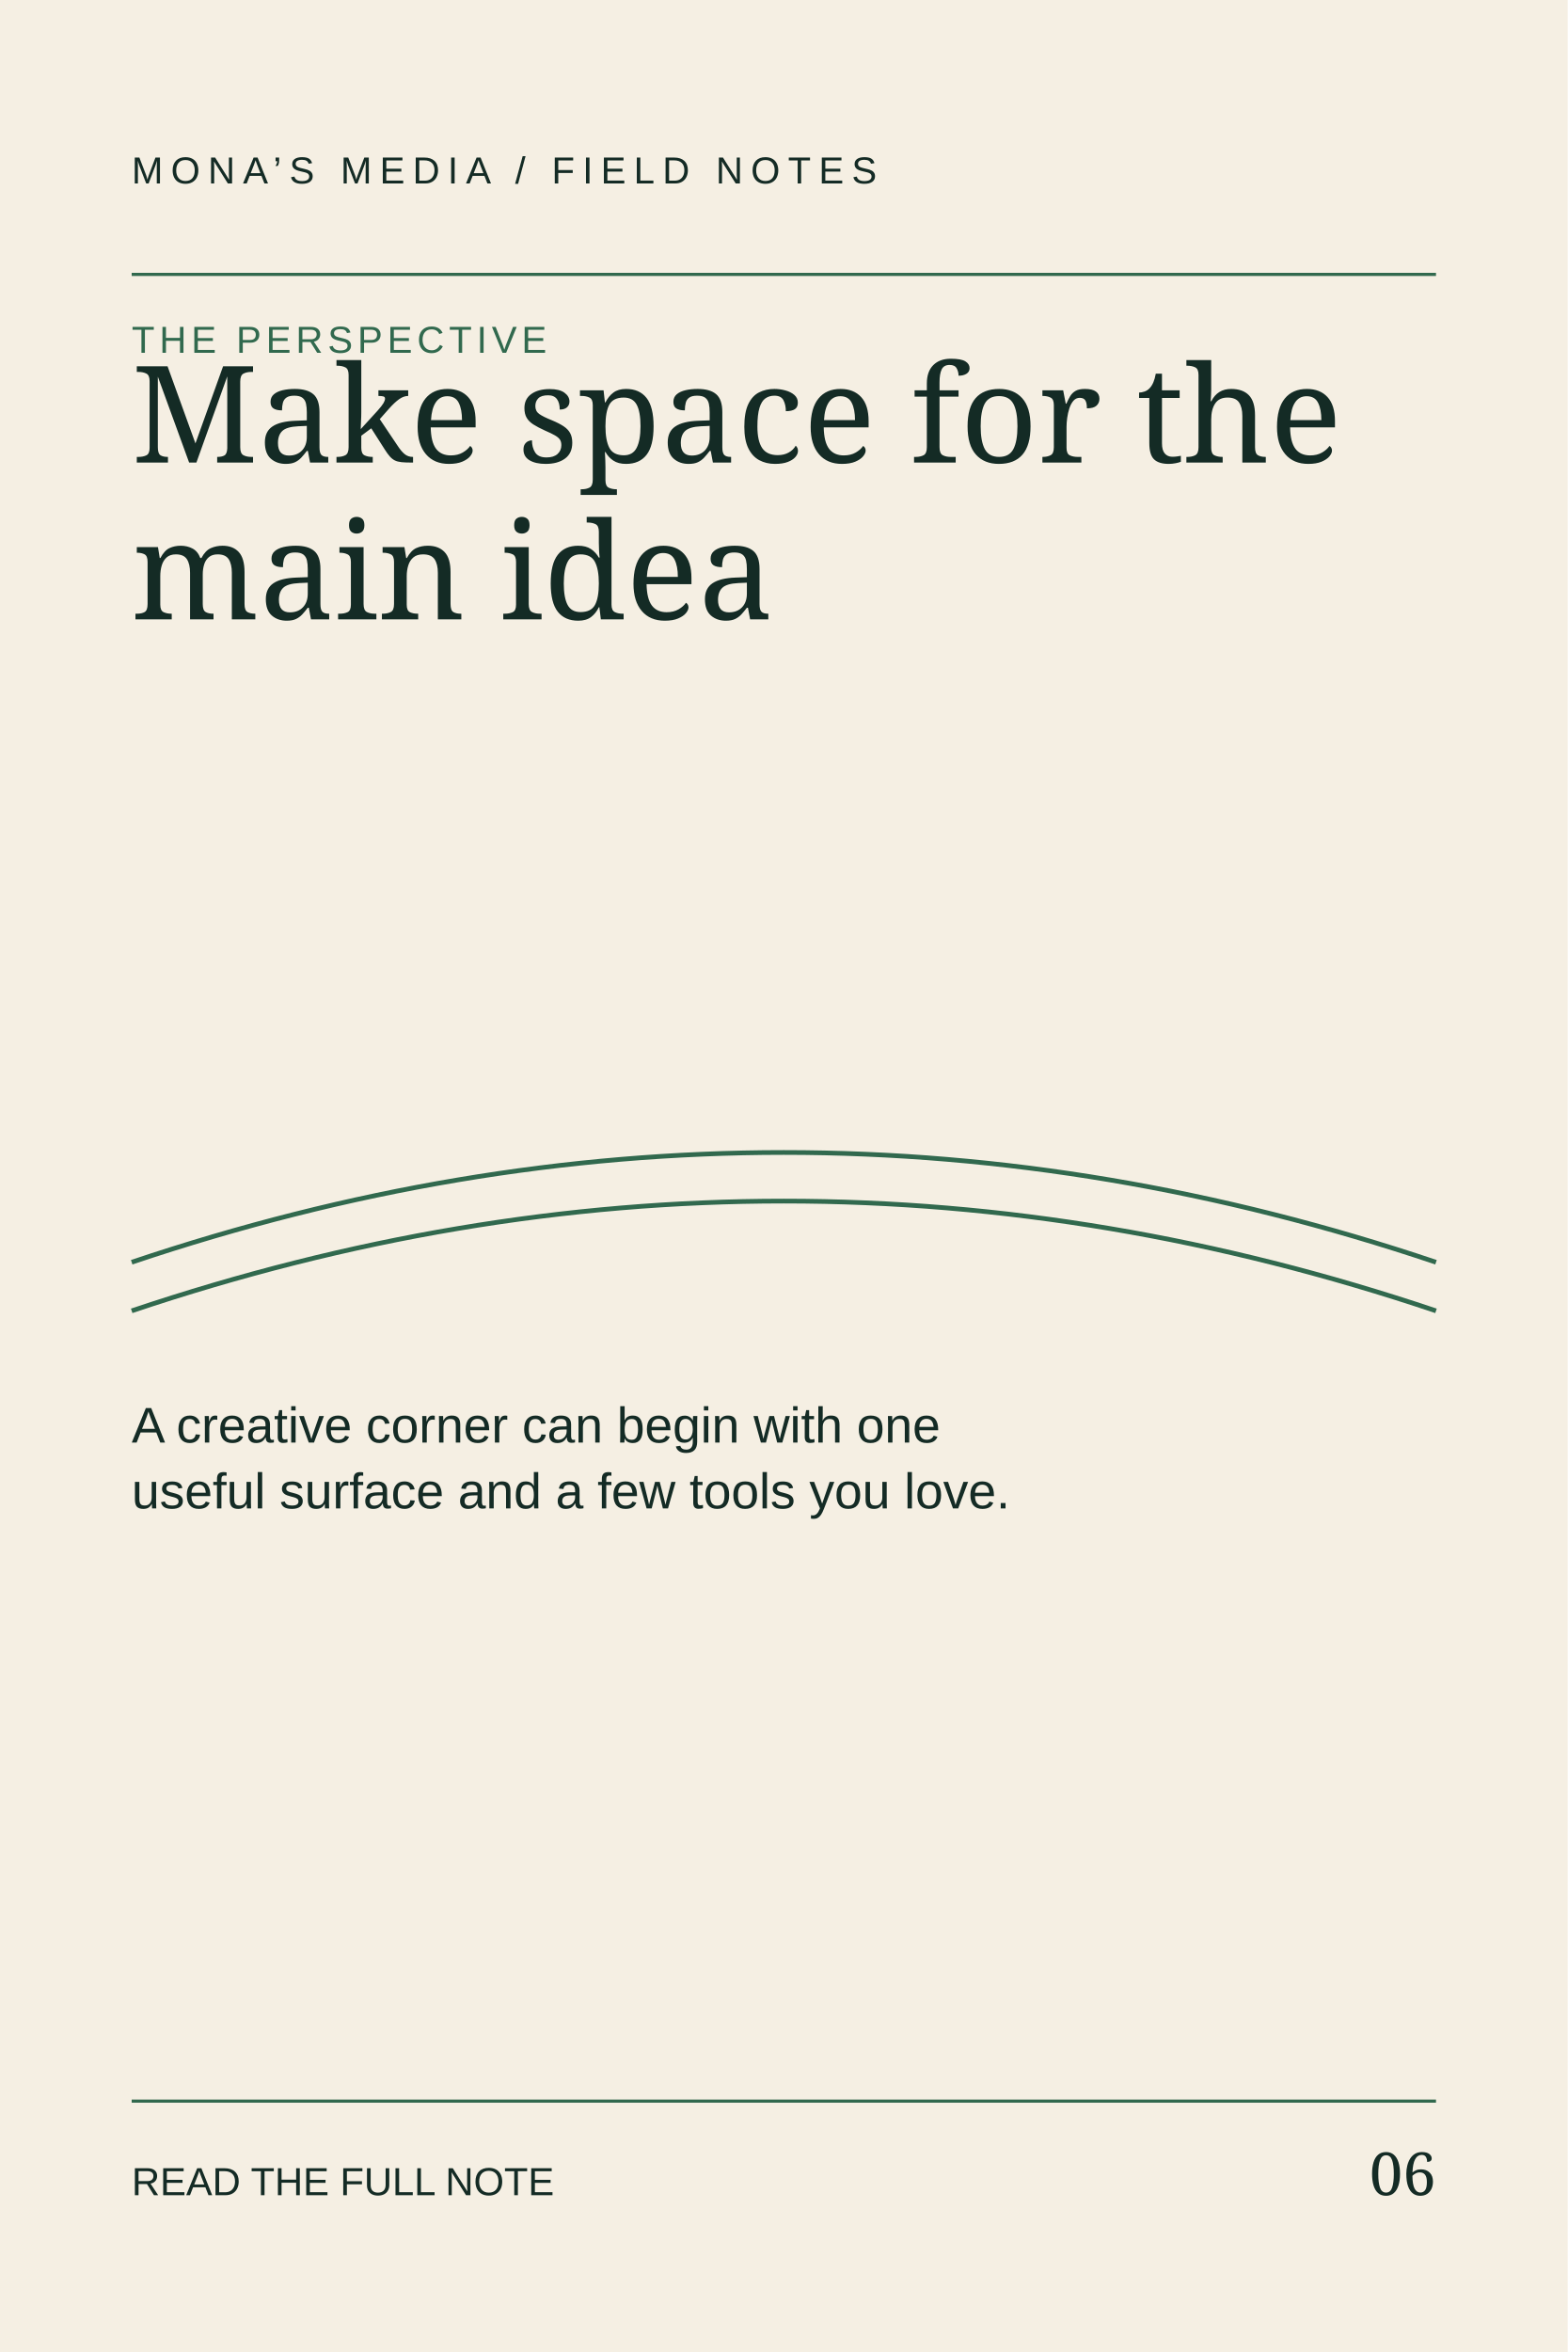
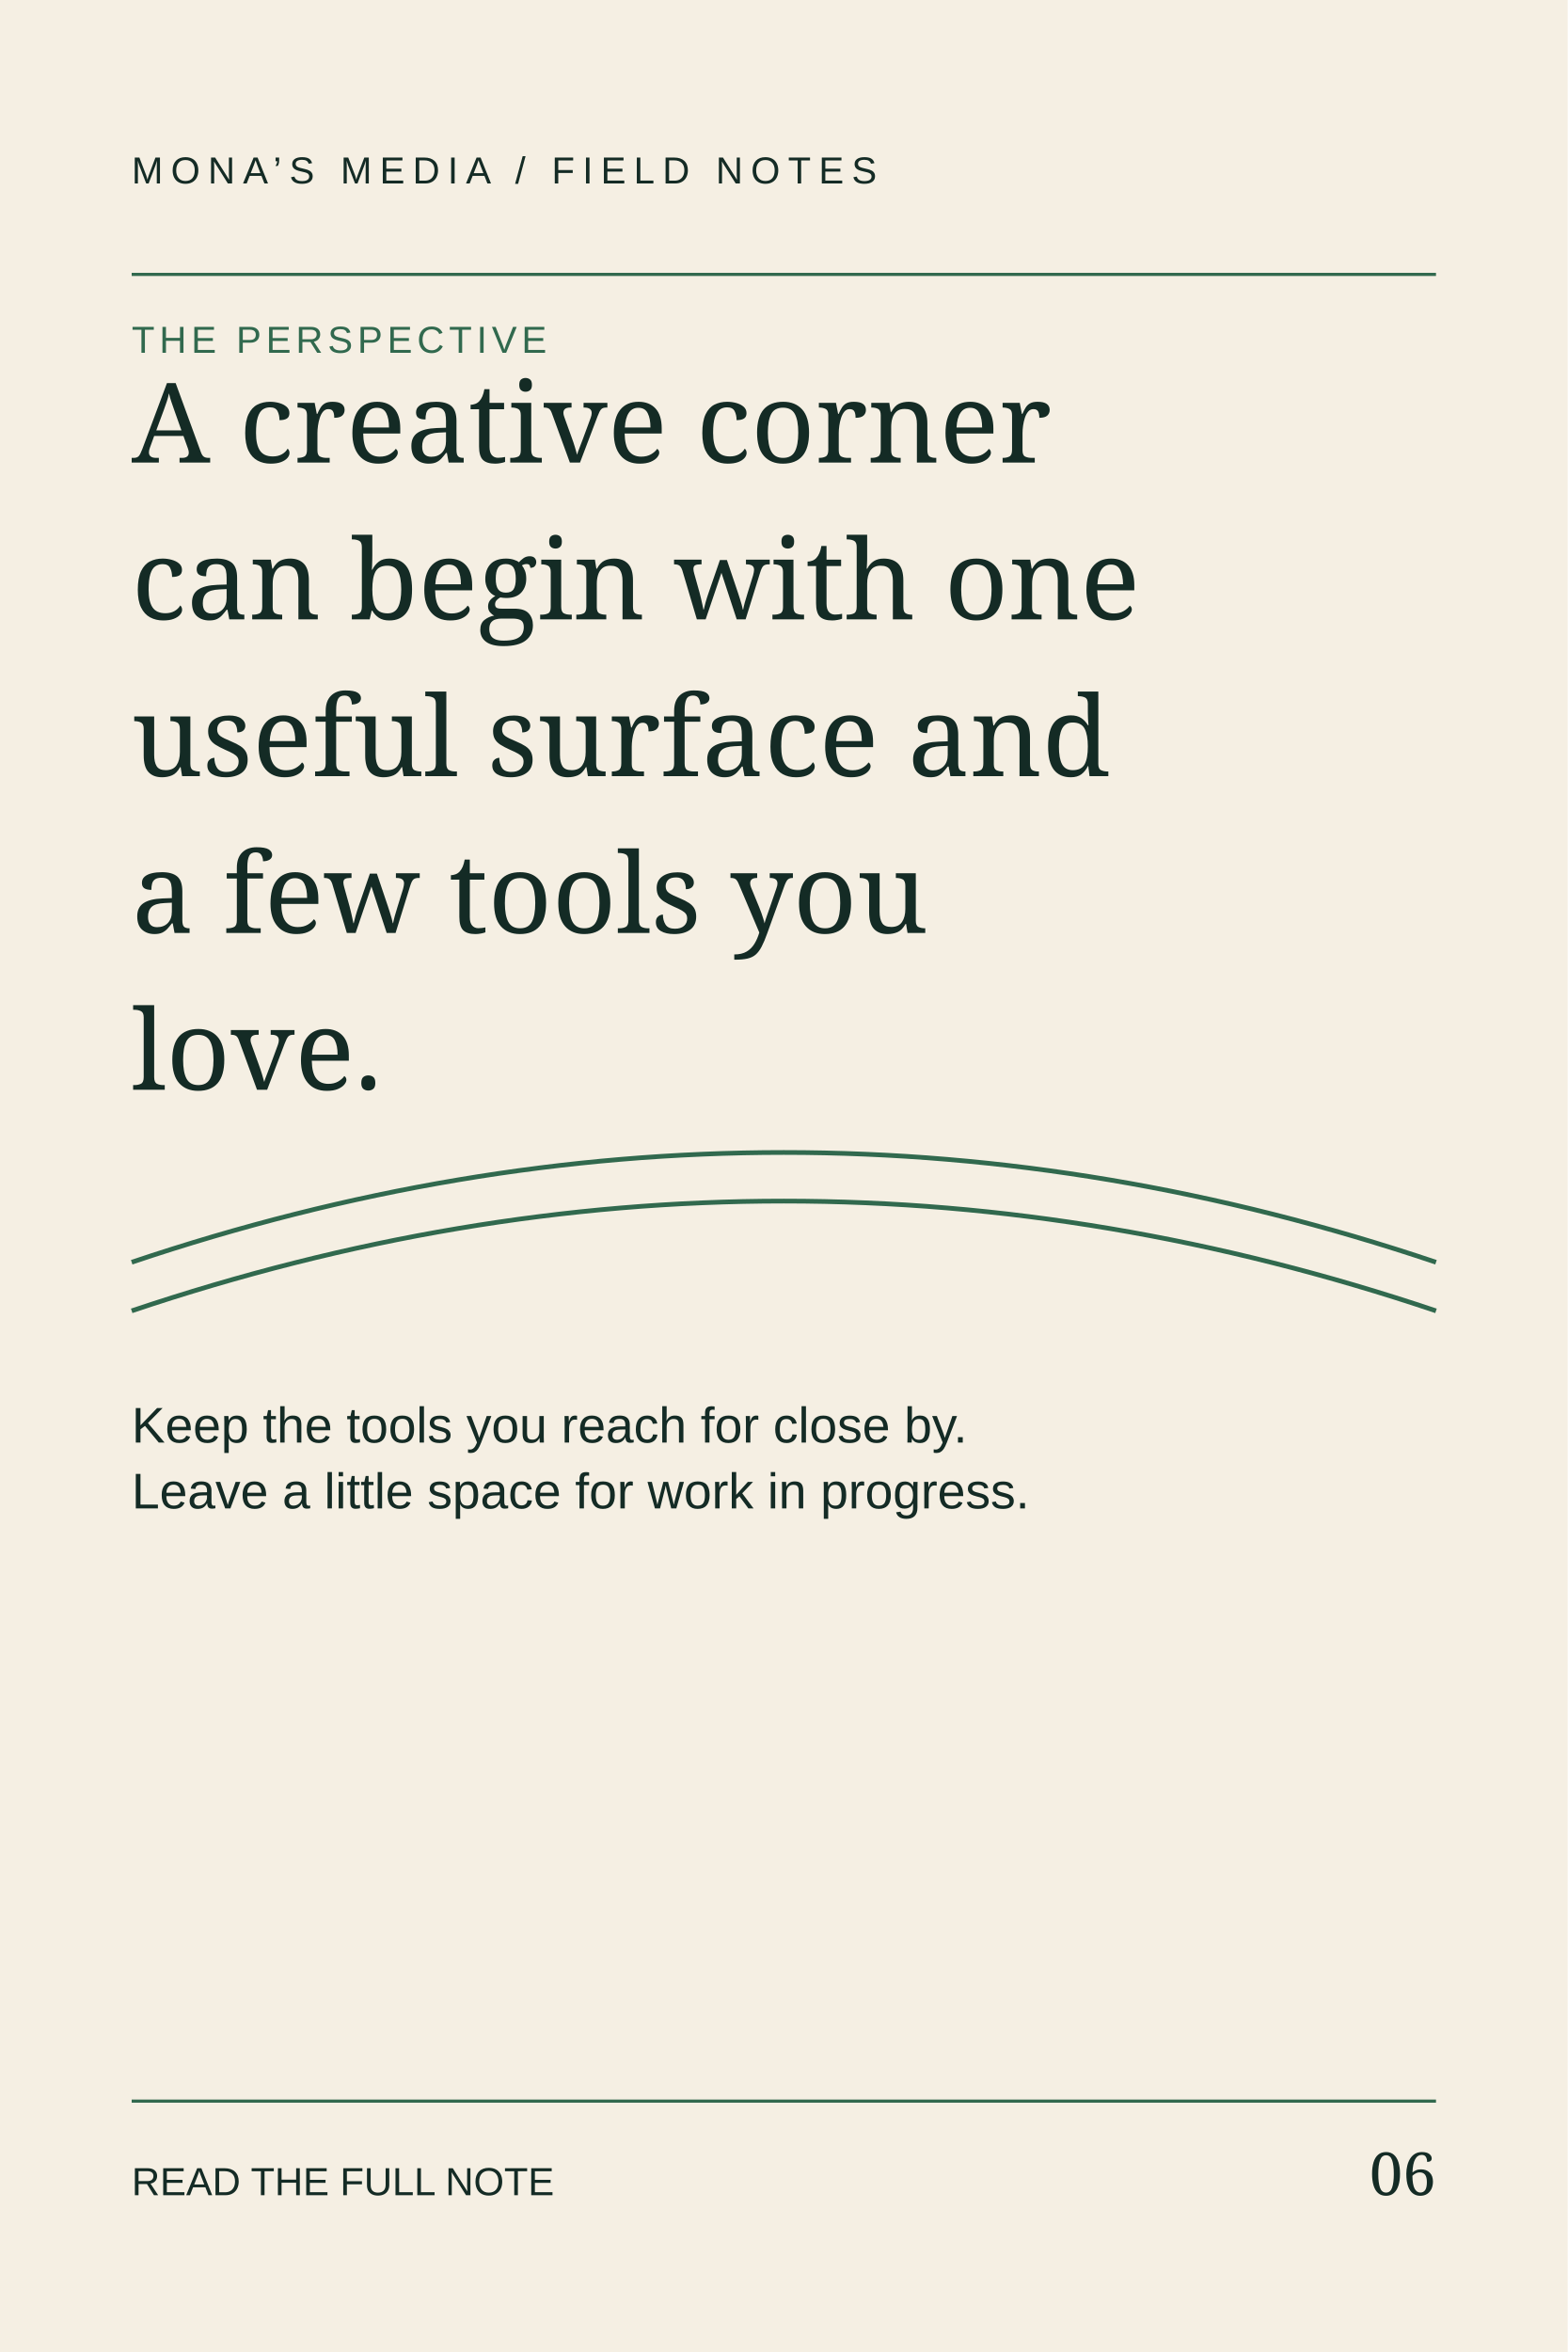
<svg xmlns="http://www.w3.org/2000/svg" width="1000" height="1500" viewBox="0 0 1000 1500" role="img" aria-labelledby="title description">
  <rect width="1000" height="1500" fill="#f5efe3" />
  <path d="M84 175H916" stroke="#31694e" stroke-width="2" />
  <text x="84" y="117" font-family="Arial,sans-serif" font-size="24" letter-spacing="5" fill="#142b25">MONA’S MEDIA / FIELD NOTES</text>
  <text x="84" y="225" font-family="Arial,sans-serif" font-size="24" letter-spacing="3" fill="#31694e">THE PERSPECTIVE</text>
-   <text font-family="Georgia,serif" font-size="86" fill="#142b25">
-     <tspan x="84" y="295">Make space for the</tspan>
-     <tspan x="84" y="395">main idea</tspan>
+   <text font-family="Georgia,serif" font-size="70.996" fill="#142b25">
+     <tspan x="84" y="295">A creative corner</tspan>
+     <tspan x="84" y="395">can begin with one</tspan>
+     <tspan x="84" y="495">useful surface and</tspan>
+     <tspan x="84" y="595">a few tools you</tspan>
+     <tspan x="84" y="695">love.</tspan>
  </text>
  <path d="M84 805Q500 665 916 805M84 836Q500 696 916 836" fill="none" stroke="#31694e" stroke-width="3" />
  <text font-family="Arial,sans-serif" font-size="32" fill="#142b25">
-     <tspan x="84" y="920">A creative corner can begin with one</tspan>
-     <tspan x="84" y="962">useful surface and a few tools you love.</tspan>
+     <tspan x="84" y="920">Keep the tools you reach for close by.</tspan>
+     <tspan x="84" y="962">Leave a little space for work in progress.</tspan>
  </text>
  <path d="M84 1340H916" stroke="#31694e" stroke-width="2" />
  <text x="84" y="1400" font-family="Arial,sans-serif" font-size="25" fill="#142b25">READ THE FULL NOTE</text>
  <text x="916" y="1400" text-anchor="end" font-family="Georgia,serif" font-size="38" fill="#142b25">06</text>
</svg>
